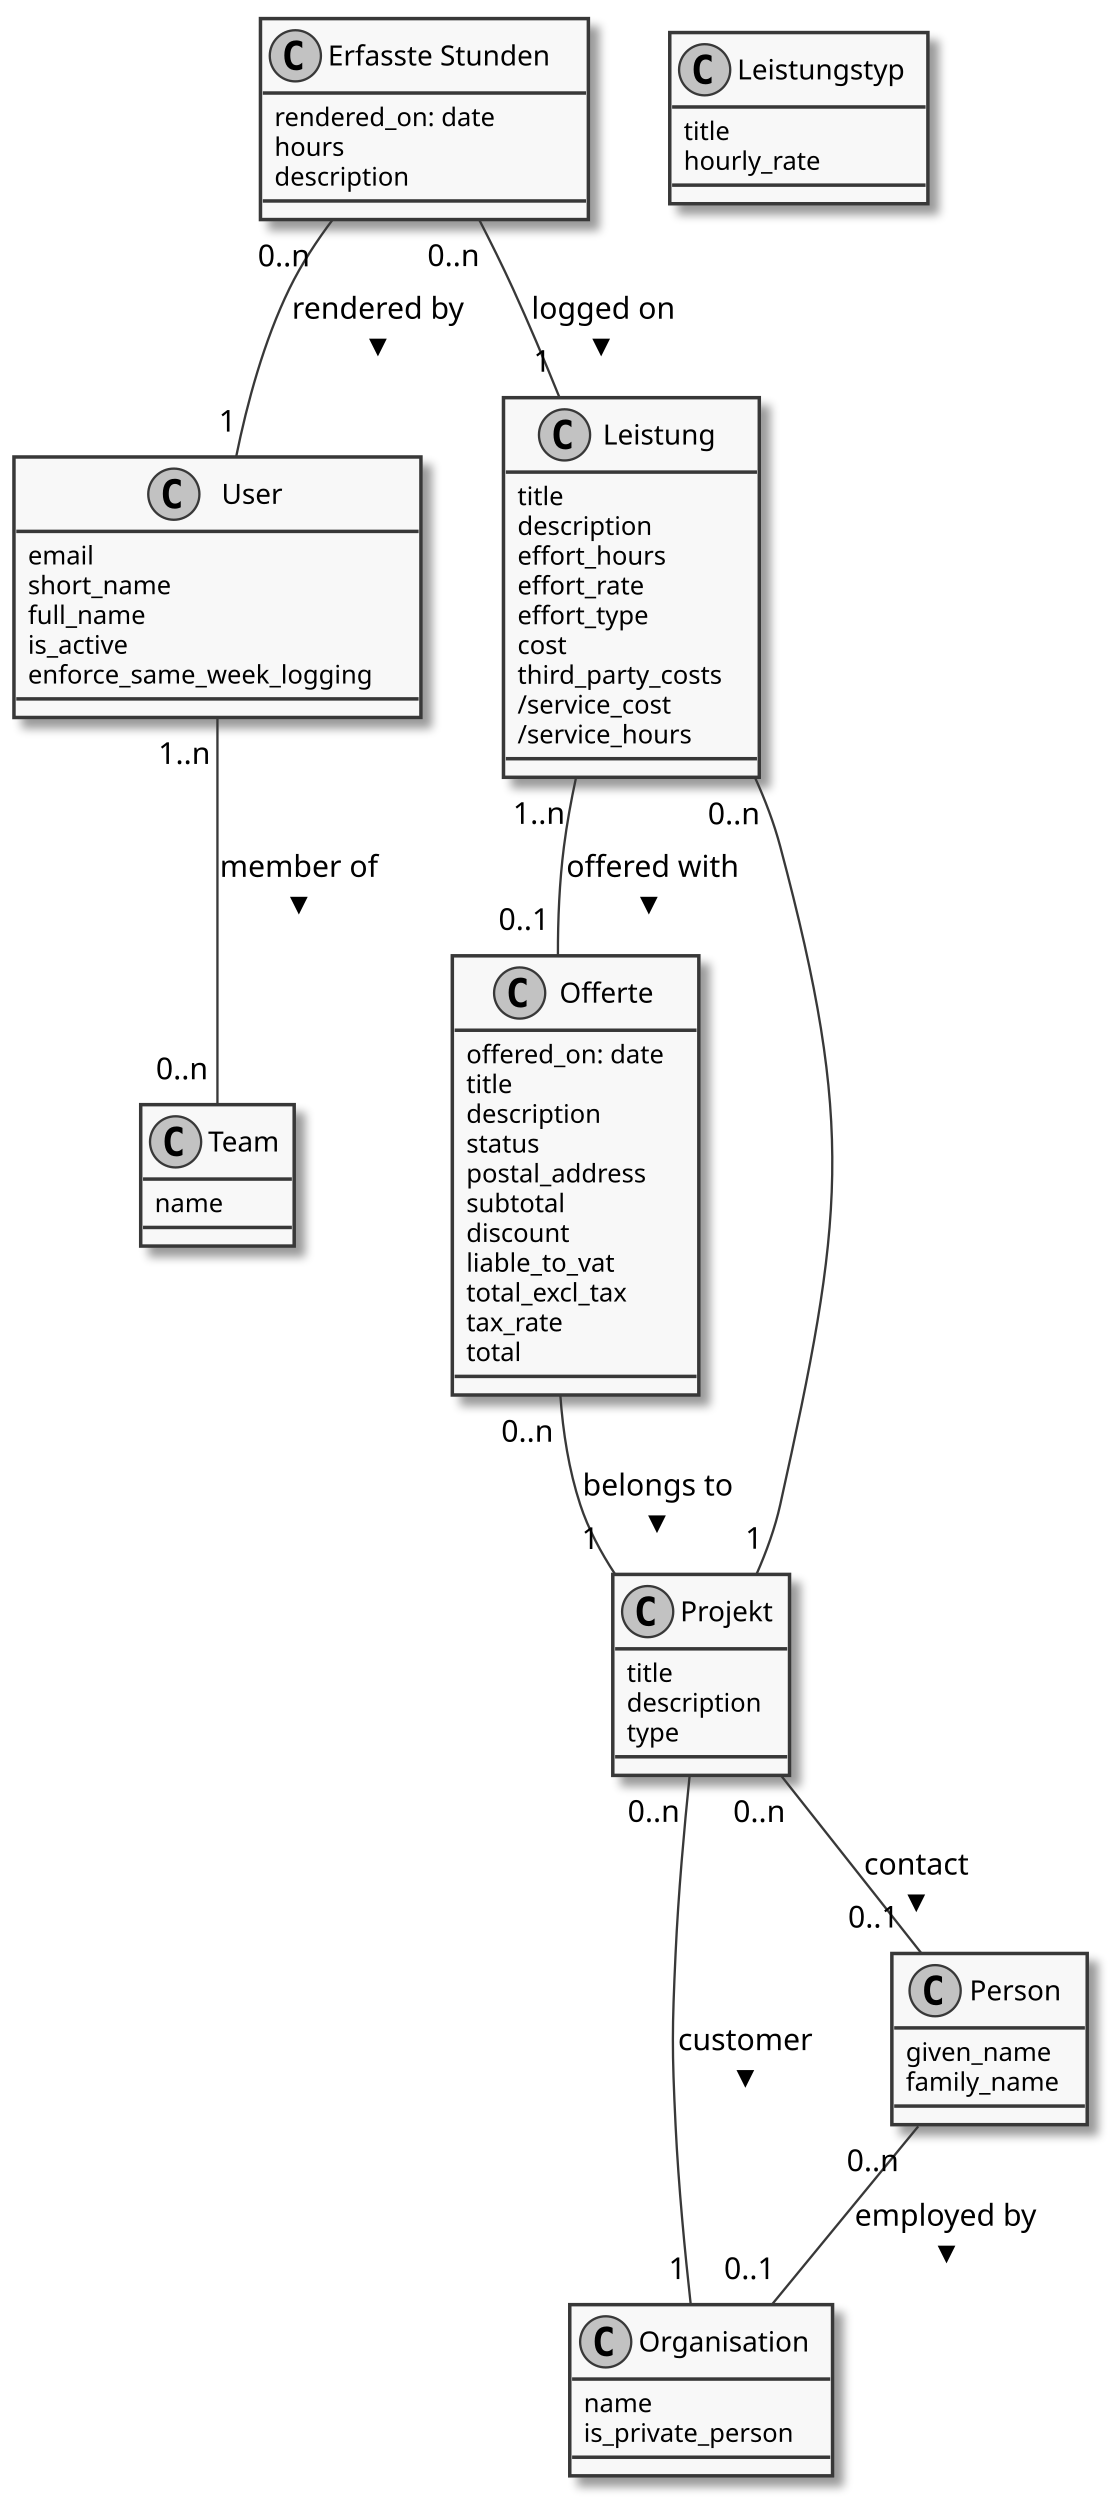
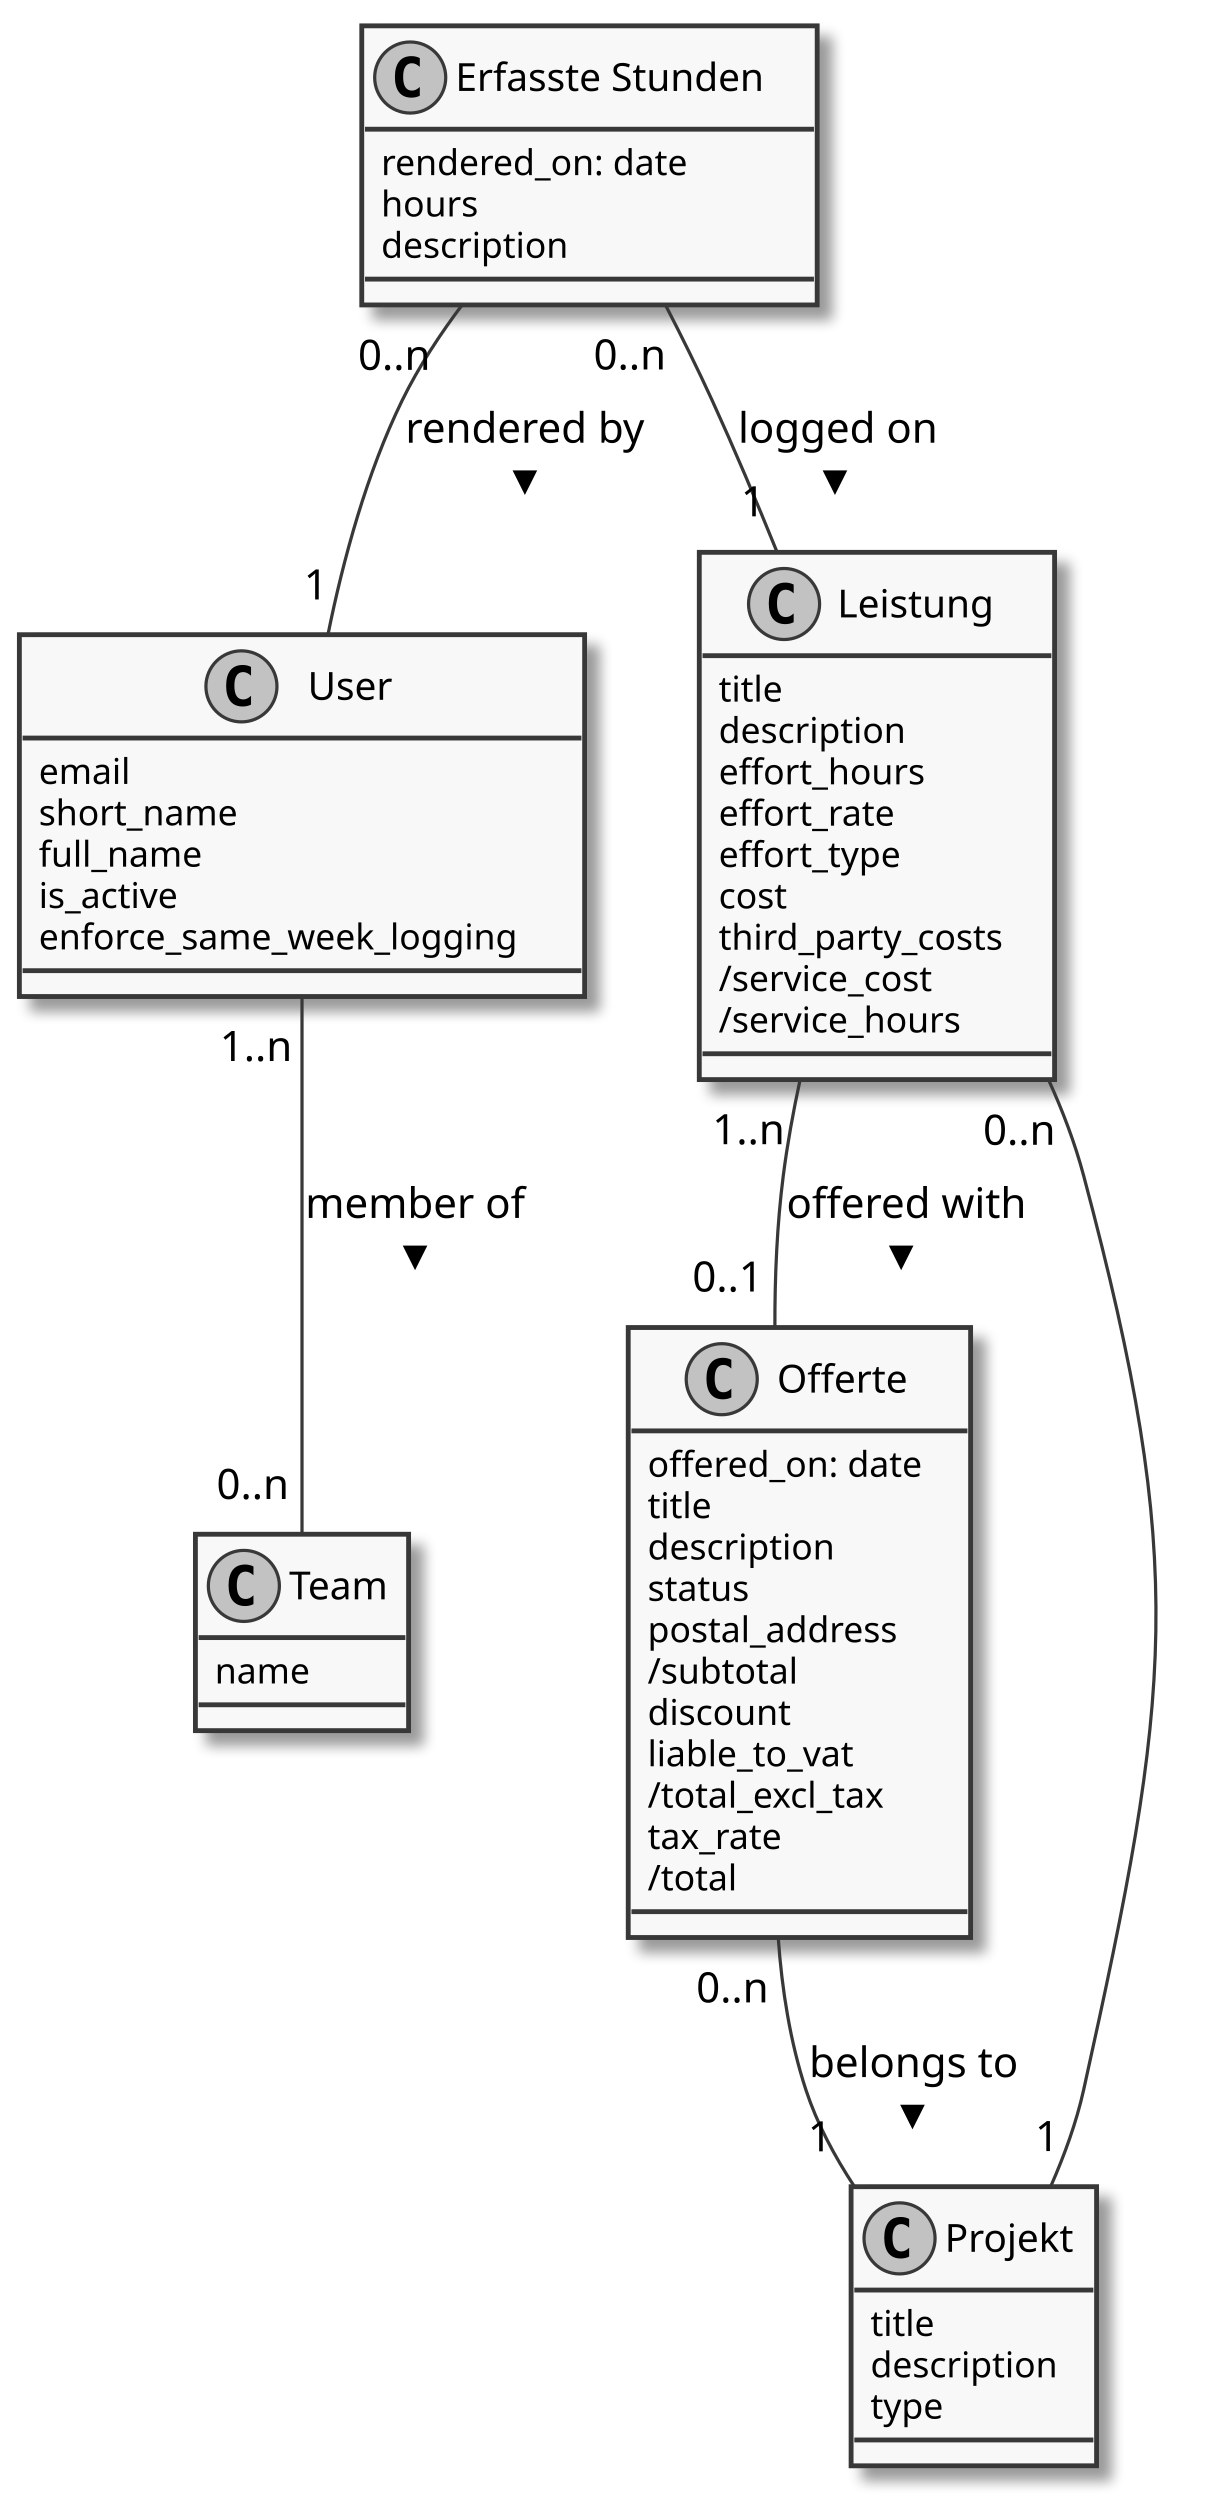
- <svg xmlns="http://www.w3.org/2000/svg" contentScriptType="application/ecmascript" contentStyleType="text/css" height="1075px" preserveAspectRatio="none" style="width:478px;height:1075px;" version="1.1" viewBox="0 0 478 1075" width="478px" zoomAndPan="magnify">
+ <svg xmlns="http://www.w3.org/2000/svg" contentScriptType="application/ecmascript" contentStyleType="text/css" height="774px" preserveAspectRatio="none" style="width:379px;height:774px;" version="1.1" viewBox="0 0 379 774" width="379px" zoomAndPan="magnify">
  <defs>
-     <filter height="300%" id="f1o1j75pi70okb" width="300%" x="-1" y="-1">
+     <filter height="300%" id="f18e9kdb3xaguo" width="300%" x="-1" y="-1">
      <feGaussianBlur result="blurOut" stdDeviation="2.0" />
      <feColorMatrix in="blurOut" result="blurOut2" type="matrix" values="0 0 0 0 0 0 0 0 0 0 0 0 0 0 0 0 0 0 .4 0" />
      <feOffset dx="4.0" dy="4.0" in="blurOut2" result="blurOut3" />
      <feBlend in="SourceGraphic" in2="blurOut3" mode="normal" />
    </filter>
  </defs>
  <g>
-     <rect fill="#F8F8F8" filter="url(#f1o1j75pi70okb)" height="60.805" id="Team" style="stroke: #383838; stroke-width: 1.5;" width="66" x="60.5" y="475" />
+     <rect fill="#F8F8F8" filter="url(#f18e9kdb3xaguo)" height="60.805" id="Team" style="stroke: #383838; stroke-width: 1.5;" width="66" x="60.5" y="475" />
    <ellipse cx="75.5" cy="491" fill="#C2C2C2" rx="11" ry="11" style="stroke: #383838; stroke-width: 1.0;" />
    <path d="M78.469,496.641 Q77.891,496.938 77.25,497.078 Q76.609,497.234 75.906,497.234 Q73.406,497.234 72.078,495.594 Q70.766,493.938 70.766,490.812 Q70.766,487.688 72.078,486.031 Q73.406,484.375 75.906,484.375 Q76.609,484.375 77.25,484.531 Q77.906,484.688 78.469,484.984 L78.469,487.703 Q77.844,487.125 77.25,486.859 Q76.656,486.578 76.031,486.578 Q74.688,486.578 74,487.656 Q73.312,488.719 73.312,490.812 Q73.312,492.906 74,493.984 Q74.688,495.047 76.031,495.047 Q76.656,495.047 77.25,494.781 Q77.844,494.5 78.469,493.922 L78.469,496.641 Z " />
    <text fill="#000000" font-family="sans-serif" font-size="12" lengthAdjust="spacingAndGlyphs" textLength="34" x="89.5" y="495.154">Team</text>
    <line style="stroke: #383838; stroke-width: 1.5;" x1="61.5" x2="125.5" y1="507" y2="507" />
    <text fill="#000000" font-family="sans-serif" font-size="11" lengthAdjust="spacingAndGlyphs" textLength="32" x="66.5" y="521.21">name</text>
    <line style="stroke: #383838; stroke-width: 1.5;" x1="61.5" x2="125.5" y1="527.805" y2="527.805" />
-     <rect fill="#F8F8F8" filter="url(#f1o1j75pi70okb)" height="112.023" id="User" style="stroke: #383838; stroke-width: 1.5;" width="175" x="6" y="196.5" />
+     <rect fill="#F8F8F8" filter="url(#f18e9kdb3xaguo)" height="112.023" id="User" style="stroke: #383838; stroke-width: 1.5;" width="175" x="6" y="196.5" />
    <ellipse cx="74.75" cy="212.5" fill="#C2C2C2" rx="11" ry="11" style="stroke: #383838; stroke-width: 1.0;" />
    <path d="M77.719,218.141 Q77.141,218.438 76.5,218.578 Q75.859,218.734 75.156,218.734 Q72.656,218.734 71.328,217.094 Q70.016,215.438 70.016,212.312 Q70.016,209.188 71.328,207.531 Q72.656,205.875 75.156,205.875 Q75.859,205.875 76.5,206.031 Q77.156,206.188 77.719,206.484 L77.719,209.203 Q77.094,208.625 76.5,208.359 Q75.906,208.078 75.281,208.078 Q73.938,208.078 73.25,209.156 Q72.562,210.219 72.562,212.312 Q72.562,214.406 73.25,215.484 Q73.938,216.547 75.281,216.547 Q75.906,216.547 76.5,216.281 Q77.094,216 77.719,215.422 L77.719,218.141 Z " />
    <text fill="#000000" font-family="sans-serif" font-size="12" lengthAdjust="spacingAndGlyphs" textLength="29" x="95.25" y="216.654">User</text>
    <line style="stroke: #383838; stroke-width: 1.5;" x1="7" x2="180" y1="228.5" y2="228.5" />
    <text fill="#000000" font-family="sans-serif" font-size="11" lengthAdjust="spacingAndGlyphs" textLength="31" x="12" y="242.71">email</text>
    <text fill="#000000" font-family="sans-serif" font-size="11" lengthAdjust="spacingAndGlyphs" textLength="68" x="12" y="255.515">short_name</text>
    <text fill="#000000" font-family="sans-serif" font-size="11" lengthAdjust="spacingAndGlyphs" textLength="55" x="12" y="268.32">full_name</text>
    <text fill="#000000" font-family="sans-serif" font-size="11" lengthAdjust="spacingAndGlyphs" textLength="49" x="12" y="281.125">is_active</text>
    <text fill="#000000" font-family="sans-serif" font-size="11" lengthAdjust="spacingAndGlyphs" textLength="163" x="12" y="293.929">enforce_same_week_logging</text>
    <line style="stroke: #383838; stroke-width: 1.5;" x1="7" x2="180" y1="300.523" y2="300.523" />
-     <rect fill="#F8F8F8" filter="url(#f1o1j75pi70okb)" height="73.609" id="Organisation" style="stroke: #383838; stroke-width: 1.5;" width="113" x="245" y="991" />
-     <ellipse cx="260.45" cy="1007" fill="#C2C2C2" rx="11" ry="11" style="stroke: #383838; stroke-width: 1.0;" />
-     <path d="M263.419,1012.641 Q262.841,1012.938 262.2,1013.078 Q261.559,1013.234 260.856,1013.234 Q258.356,1013.234 257.028,1011.594 Q255.716,1009.938 255.716,1006.812 Q255.716,1003.688 257.028,1002.031 Q258.356,1000.375 260.856,1000.375 Q261.559,1000.375 262.2,1000.531 Q262.856,1000.688 263.419,1000.984 L263.419,1003.703 Q262.794,1003.125 262.2,1002.859 Q261.606,1002.578 260.981,1002.578 Q259.637,1002.578 258.95,1003.656 Q258.262,1004.719 258.262,1006.812 Q258.262,1008.906 258.95,1009.984 Q259.637,1011.047 260.981,1011.047 Q261.606,1011.047 262.2,1010.781 Q262.794,1010.5 263.419,1009.922 L263.419,1012.641 Z " />
-     <text fill="#000000" font-family="sans-serif" font-size="12" lengthAdjust="spacingAndGlyphs" textLength="80" x="274.55" y="1011.154">Organisation</text>
-     <line style="stroke: #383838; stroke-width: 1.5;" x1="246" x2="357" y1="1023" y2="1023" />
-     <text fill="#000000" font-family="sans-serif" font-size="11" lengthAdjust="spacingAndGlyphs" textLength="32" x="251" y="1037.21">name</text>
-     <text fill="#000000" font-family="sans-serif" font-size="11" lengthAdjust="spacingAndGlyphs" textLength="101" x="251" y="1050.015">is_private_person</text>
-     <line style="stroke: #383838; stroke-width: 1.5;" x1="246" x2="357" y1="1056.609" y2="1056.609" />
-     <rect fill="#F8F8F8" filter="url(#f1o1j75pi70okb)" height="73.609" id="Person" style="stroke: #383838; stroke-width: 1.5;" width="84" x="383.5" y="840" />
-     <ellipse cx="402.1" cy="856" fill="#C2C2C2" rx="11" ry="11" style="stroke: #383838; stroke-width: 1.0;" />
-     <path d="M405.069,861.641 Q404.491,861.938 403.85,862.078 Q403.209,862.234 402.506,862.234 Q400.006,862.234 398.678,860.594 Q397.366,858.938 397.366,855.812 Q397.366,852.688 398.678,851.031 Q400.006,849.375 402.506,849.375 Q403.209,849.375 403.85,849.531 Q404.506,849.688 405.069,849.984 L405.069,852.703 Q404.444,852.125 403.85,851.859 Q403.256,851.578 402.631,851.578 Q401.288,851.578 400.6,852.656 Q399.913,853.719 399.913,855.812 Q399.913,857.906 400.6,858.984 Q401.288,860.047 402.631,860.047 Q403.256,860.047 403.85,859.781 Q404.444,859.5 405.069,858.922 L405.069,861.641 Z " />
-     <text fill="#000000" font-family="sans-serif" font-size="12" lengthAdjust="spacingAndGlyphs" textLength="44" x="416.9" y="860.154">Person</text>
-     <line style="stroke: #383838; stroke-width: 1.5;" x1="384.5" x2="466.5" y1="872" y2="872" />
-     <text fill="#000000" font-family="sans-serif" font-size="11" lengthAdjust="spacingAndGlyphs" textLength="68" x="389.5" y="886.21">given_name</text>
-     <text fill="#000000" font-family="sans-serif" font-size="11" lengthAdjust="spacingAndGlyphs" textLength="72" x="389.5" y="899.015">family_name</text>
-     <line style="stroke: #383838; stroke-width: 1.5;" x1="384.5" x2="466.5" y1="905.609" y2="905.609" />
-     <rect fill="#F8F8F8" filter="url(#f1o1j75pi70okb)" height="86.414" id="Erfasste Stunden" style="stroke: #383838; stroke-width: 1.5;" width="141" x="112" y="8" />
+     <rect fill="#F8F8F8" filter="url(#f18e9kdb3xaguo)" height="86.414" id="Erfasste Stunden" style="stroke: #383838; stroke-width: 1.5;" width="141" x="112" y="8" />
    <ellipse cx="127" cy="24" fill="#C2C2C2" rx="11" ry="11" style="stroke: #383838; stroke-width: 1.0;" />
    <path d="M129.969,29.641 Q129.391,29.938 128.75,30.078 Q128.109,30.234 127.406,30.234 Q124.906,30.234 123.578,28.594 Q122.266,26.938 122.266,23.812 Q122.266,20.688 123.578,19.031 Q124.906,17.375 127.406,17.375 Q128.109,17.375 128.75,17.531 Q129.406,17.688 129.969,17.984 L129.969,20.703 Q129.344,20.125 128.75,19.859 Q128.156,19.578 127.531,19.578 Q126.188,19.578 125.5,20.656 Q124.812,21.719 124.812,23.812 Q124.812,25.906 125.5,26.984 Q126.188,28.047 127.531,28.047 Q128.156,28.047 128.75,27.781 Q129.344,27.5 129.969,26.922 L129.969,29.641 Z " />
    <text fill="#000000" font-family="sans-serif" font-size="12" lengthAdjust="spacingAndGlyphs" textLength="109" x="141" y="28.154">Erfasste Stunden</text>
    <line style="stroke: #383838; stroke-width: 1.5;" x1="113" x2="252" y1="40" y2="40" />
    <text fill="#000000" font-family="sans-serif" font-size="11" lengthAdjust="spacingAndGlyphs" textLength="105" x="118" y="54.21">rendered_on: date</text>
    <text fill="#000000" font-family="sans-serif" font-size="11" lengthAdjust="spacingAndGlyphs" textLength="33" x="118" y="67.015">hours</text>
    <text fill="#000000" font-family="sans-serif" font-size="11" lengthAdjust="spacingAndGlyphs" textLength="63" x="118" y="79.82">description</text>
    <line style="stroke: #383838; stroke-width: 1.5;" x1="113" x2="252" y1="86.414" y2="86.414" />
-     <rect fill="#F8F8F8" filter="url(#f1o1j75pi70okb)" height="188.852" id="Offerte" style="stroke: #383838; stroke-width: 1.5;" width="106" x="194.5" y="411" />
+     <rect fill="#F8F8F8" filter="url(#f18e9kdb3xaguo)" height="188.852" id="Offerte" style="stroke: #383838; stroke-width: 1.5;" width="106" x="194.5" y="411" />
    <ellipse cx="223.45" cy="427" fill="#C2C2C2" rx="11" ry="11" style="stroke: #383838; stroke-width: 1.0;" />
    <path d="M226.419,432.641 Q225.841,432.938 225.2,433.078 Q224.559,433.234 223.856,433.234 Q221.356,433.234 220.028,431.594 Q218.716,429.938 218.716,426.812 Q218.716,423.688 220.028,422.031 Q221.356,420.375 223.856,420.375 Q224.559,420.375 225.2,420.531 Q225.856,420.688 226.419,420.984 L226.419,423.703 Q225.794,423.125 225.2,422.859 Q224.606,422.578 223.981,422.578 Q222.637,422.578 221.95,423.656 Q221.262,424.719 221.262,426.812 Q221.262,428.906 221.95,429.984 Q222.637,431.047 223.981,431.047 Q224.606,431.047 225.2,430.781 Q225.794,430.5 226.419,429.922 L226.419,432.641 Z " />
    <text fill="#000000" font-family="sans-serif" font-size="12" lengthAdjust="spacingAndGlyphs" textLength="43" x="240.55" y="431.154">Offerte</text>
    <line style="stroke: #383838; stroke-width: 1.5;" x1="195.5" x2="299.5" y1="443" y2="443" />
    <text fill="#000000" font-family="sans-serif" font-size="11" lengthAdjust="spacingAndGlyphs" textLength="94" x="200.5" y="457.21">offered_on: date</text>
    <text fill="#000000" font-family="sans-serif" font-size="11" lengthAdjust="spacingAndGlyphs" textLength="21" x="200.5" y="470.015">title</text>
    <text fill="#000000" font-family="sans-serif" font-size="11" lengthAdjust="spacingAndGlyphs" textLength="63" x="200.5" y="482.82">description</text>
    <text fill="#000000" font-family="sans-serif" font-size="11" lengthAdjust="spacingAndGlyphs" textLength="36" x="200.5" y="495.625">status</text>
    <text fill="#000000" font-family="sans-serif" font-size="11" lengthAdjust="spacingAndGlyphs" textLength="88" x="200.5" y="508.429">postal_address</text>
-     <text fill="#000000" font-family="sans-serif" font-size="11" lengthAdjust="spacingAndGlyphs" textLength="46" x="200.5" y="521.234">subtotal</text>
+     <text fill="#000000" font-family="sans-serif" font-size="11" lengthAdjust="spacingAndGlyphs" textLength="50" x="200.5" y="521.234">/subtotal</text>
    <text fill="#000000" font-family="sans-serif" font-size="11" lengthAdjust="spacingAndGlyphs" textLength="48" x="200.5" y="534.039">discount</text>
    <text fill="#000000" font-family="sans-serif" font-size="11" lengthAdjust="spacingAndGlyphs" textLength="70" x="200.5" y="546.843">liable_to_vat</text>
-     <text fill="#000000" font-family="sans-serif" font-size="11" lengthAdjust="spacingAndGlyphs" textLength="76" x="200.5" y="559.648">total_excl_tax</text>
+     <text fill="#000000" font-family="sans-serif" font-size="11" lengthAdjust="spacingAndGlyphs" textLength="80" x="200.5" y="559.648">/total_excl_tax</text>
    <text fill="#000000" font-family="sans-serif" font-size="11" lengthAdjust="spacingAndGlyphs" textLength="46" x="200.5" y="572.453">tax_rate</text>
-     <text fill="#000000" font-family="sans-serif" font-size="11" lengthAdjust="spacingAndGlyphs" textLength="25" x="200.5" y="585.257">total</text>
+     <text fill="#000000" font-family="sans-serif" font-size="11" lengthAdjust="spacingAndGlyphs" textLength="29" x="200.5" y="585.257">/total</text>
    <line style="stroke: #383838; stroke-width: 1.5;" x1="195.5" x2="299.5" y1="591.852" y2="591.852" />
-     <rect fill="#F8F8F8" filter="url(#f1o1j75pi70okb)" height="86.414" id="Projekt" style="stroke: #383838; stroke-width: 1.5;" width="76" x="263.5" y="677" />
+     <rect fill="#F8F8F8" filter="url(#f18e9kdb3xaguo)" height="86.414" id="Projekt" style="stroke: #383838; stroke-width: 1.5;" width="76" x="263.5" y="677" />
    <ellipse cx="278.5" cy="693" fill="#C2C2C2" rx="11" ry="11" style="stroke: #383838; stroke-width: 1.0;" />
    <path d="M281.469,698.641 Q280.891,698.938 280.25,699.078 Q279.609,699.234 278.906,699.234 Q276.406,699.234 275.078,697.594 Q273.766,695.938 273.766,692.812 Q273.766,689.688 275.078,688.031 Q276.406,686.375 278.906,686.375 Q279.609,686.375 280.25,686.531 Q280.906,686.688 281.469,686.984 L281.469,689.703 Q280.844,689.125 280.25,688.859 Q279.656,688.578 279.031,688.578 Q277.688,688.578 277,689.656 Q276.312,690.719 276.312,692.812 Q276.312,694.906 277,695.984 Q277.688,697.047 279.031,697.047 Q279.656,697.047 280.25,696.781 Q280.844,696.5 281.469,695.922 L281.469,698.641 Z " />
    <text fill="#000000" font-family="sans-serif" font-size="12" lengthAdjust="spacingAndGlyphs" textLength="44" x="292.5" y="697.154">Projekt</text>
    <line style="stroke: #383838; stroke-width: 1.5;" x1="264.5" x2="338.5" y1="709" y2="709" />
    <text fill="#000000" font-family="sans-serif" font-size="11" lengthAdjust="spacingAndGlyphs" textLength="21" x="269.5" y="723.21">title</text>
    <text fill="#000000" font-family="sans-serif" font-size="11" lengthAdjust="spacingAndGlyphs" textLength="63" x="269.5" y="736.015">description</text>
    <text fill="#000000" font-family="sans-serif" font-size="11" lengthAdjust="spacingAndGlyphs" textLength="24" x="269.5" y="748.82">type</text>
    <line style="stroke: #383838; stroke-width: 1.5;" x1="264.5" x2="338.5" y1="755.414" y2="755.414" />
-     <rect fill="#F8F8F8" filter="url(#f1o1j75pi70okb)" height="163.242" id="Leistung" style="stroke: #383838; stroke-width: 1.5;" width="110" x="216.5" y="171" />
+     <rect fill="#F8F8F8" filter="url(#f18e9kdb3xaguo)" height="163.242" id="Leistung" style="stroke: #383838; stroke-width: 1.5;" width="110" x="216.5" y="171" />
    <ellipse cx="242.75" cy="187" fill="#C2C2C2" rx="11" ry="11" style="stroke: #383838; stroke-width: 1.0;" />
    <path d="M245.719,192.641 Q245.141,192.938 244.5,193.078 Q243.859,193.234 243.156,193.234 Q240.656,193.234 239.328,191.594 Q238.016,189.938 238.016,186.812 Q238.016,183.688 239.328,182.031 Q240.656,180.375 243.156,180.375 Q243.859,180.375 244.5,180.531 Q245.156,180.688 245.719,180.984 L245.719,183.703 Q245.094,183.125 244.5,182.859 Q243.906,182.578 243.281,182.578 Q241.938,182.578 241.25,183.656 Q240.562,184.719 240.562,186.812 Q240.562,188.906 241.25,189.984 Q241.938,191.047 243.281,191.047 Q243.906,191.047 244.5,190.781 Q245.094,190.5 245.719,189.922 L245.719,192.641 Z " />
    <text fill="#000000" font-family="sans-serif" font-size="12" lengthAdjust="spacingAndGlyphs" textLength="53" x="259.25" y="191.154">Leistung</text>
    <line style="stroke: #383838; stroke-width: 1.5;" x1="217.5" x2="325.5" y1="203" y2="203" />
    <text fill="#000000" font-family="sans-serif" font-size="11" lengthAdjust="spacingAndGlyphs" textLength="21" x="222.5" y="217.21">title</text>
    <text fill="#000000" font-family="sans-serif" font-size="11" lengthAdjust="spacingAndGlyphs" textLength="63" x="222.5" y="230.015">description</text>
    <text fill="#000000" font-family="sans-serif" font-size="11" lengthAdjust="spacingAndGlyphs" textLength="70" x="222.5" y="242.82">effort_hours</text>
    <text fill="#000000" font-family="sans-serif" font-size="11" lengthAdjust="spacingAndGlyphs" textLength="60" x="222.5" y="255.625">effort_rate</text>
    <text fill="#000000" font-family="sans-serif" font-size="11" lengthAdjust="spacingAndGlyphs" textLength="61" x="222.5" y="268.429">effort_type</text>
    <text fill="#000000" font-family="sans-serif" font-size="11" lengthAdjust="spacingAndGlyphs" textLength="24" x="222.5" y="281.234">cost</text>
    <text fill="#000000" font-family="sans-serif" font-size="11" lengthAdjust="spacingAndGlyphs" textLength="98" x="222.5" y="294.039">third_party_costs</text>
    <text fill="#000000" font-family="sans-serif" font-size="11" lengthAdjust="spacingAndGlyphs" textLength="75" x="222.5" y="306.843">/service_cost</text>
    <text fill="#000000" font-family="sans-serif" font-size="11" lengthAdjust="spacingAndGlyphs" textLength="84" x="222.5" y="319.648">/service_hours</text>
    <line style="stroke: #383838; stroke-width: 1.5;" x1="217.5" x2="325.5" y1="326.242" y2="326.242" />
-     <rect fill="#F8F8F8" filter="url(#f1o1j75pi70okb)" height="73.609" id="Leistungstyp" style="stroke: #383838; stroke-width: 1.5;" width="111" x="288" y="14" />
-     <ellipse cx="303" cy="30" fill="#C2C2C2" rx="11" ry="11" style="stroke: #383838; stroke-width: 1.0;" />
-     <path d="M305.969,35.641 Q305.391,35.938 304.75,36.078 Q304.109,36.234 303.406,36.234 Q300.906,36.234 299.578,34.594 Q298.266,32.938 298.266,29.812 Q298.266,26.688 299.578,25.031 Q300.906,23.375 303.406,23.375 Q304.109,23.375 304.75,23.531 Q305.406,23.688 305.969,23.984 L305.969,26.703 Q305.344,26.125 304.75,25.859 Q304.156,25.578 303.531,25.578 Q302.188,25.578 301.5,26.656 Q300.812,27.719 300.812,29.812 Q300.812,31.906 301.5,32.984 Q302.188,34.047 303.531,34.047 Q304.156,34.047 304.75,33.781 Q305.344,33.5 305.969,32.922 L305.969,35.641 Z " />
-     <text fill="#000000" font-family="sans-serif" font-size="12" lengthAdjust="spacingAndGlyphs" textLength="79" x="317" y="34.154">Leistungstyp</text>
-     <line style="stroke: #383838; stroke-width: 1.5;" x1="289" x2="398" y1="46" y2="46" />
-     <text fill="#000000" font-family="sans-serif" font-size="11" lengthAdjust="spacingAndGlyphs" textLength="21" x="294" y="60.21">title</text>
-     <text fill="#000000" font-family="sans-serif" font-size="11" lengthAdjust="spacingAndGlyphs" textLength="64" x="294" y="73.015">hourly_rate</text>
-     <line style="stroke: #383838; stroke-width: 1.5;" x1="289" x2="398" y1="79.609" y2="79.609" />
    <path d="M93.5,308.649 C93.5,359.892 93.5,433.719 93.5,474.856 " fill="none" id="User-Team" style="stroke: #383838; stroke-width: 1.0;" />
    <text fill="#000000" font-family="sans-serif" font-size="13" lengthAdjust="spacingAndGlyphs" textLength="71" x="94.5" y="377.067">member of</text>
    <polygon fill="#000000" points="125.5,386.133,128.5,392.133,131.5,386.133,125.5,386.133" style="stroke: #000000; stroke-width: 1.0;" />
    <text fill="#000000" font-family="sans-serif" font-size="13" lengthAdjust="spacingAndGlyphs" textLength="24" x="68.037" y="328.48">1..n</text>
    <text fill="#000000" font-family="sans-serif" font-size="13" lengthAdjust="spacingAndGlyphs" textLength="24" x="67.025" y="464.09">0..n</text>
-     <path d="M394.848,914.326 C375.699,937.644 351.137,967.556 332.014,990.842 " fill="none" id="Person-Organisation" style="stroke: #383838; stroke-width: 1.0;" />
-     <text fill="#000000" font-family="sans-serif" font-size="13" lengthAdjust="spacingAndGlyphs" textLength="82" x="367.5" y="957.067">employed by</text>
-     <polygon fill="#000000" points="404,966.133,407,972.133,410,966.133,404,966.133" style="stroke: #000000; stroke-width: 1.0;" />
-     <text fill="#000000" font-family="sans-serif" font-size="13" lengthAdjust="spacingAndGlyphs" textLength="24" x="364.051" y="933.579">0..n</text>
-     <text fill="#000000" font-family="sans-serif" font-size="13" lengthAdjust="spacingAndGlyphs" textLength="24" x="311.312" y="980.001">0..1</text>
    <path d="M143.307,94.088 C136.247,103.457 129.541,113.672 124.5,124 C113.528,146.48 106.28,173.112 101.573,196.286 " fill="none" id="Erfasste Stunden-User" style="stroke: #383838; stroke-width: 1.0;" />
    <text fill="#000000" font-family="sans-serif" font-size="13" lengthAdjust="spacingAndGlyphs" textLength="77" x="125.5" y="137.067">rendered by</text>
    <polygon fill="#000000" points="159.5,146.133,162.5,152.133,165.5,146.133,159.5,146.133" style="stroke: #000000; stroke-width: 1.0;" />
    <text fill="#000000" font-family="sans-serif" font-size="13" lengthAdjust="spacingAndGlyphs" textLength="24" x="110.828" y="114.51">0..n</text>
    <text fill="#000000" font-family="sans-serif" font-size="13" lengthAdjust="spacingAndGlyphs" textLength="8" x="94.069" y="185.595">1</text>
    <path d="M205.943,94.259 C210.937,103.954 216.044,114.255 220.5,124 C227.337,138.952 234.167,155.103 240.504,170.74 " fill="none" id="Erfasste Stunden-Leistung" style="stroke: #383838; stroke-width: 1.0;" />
    <text fill="#000000" font-family="sans-serif" font-size="13" lengthAdjust="spacingAndGlyphs" textLength="63" x="228.5" y="137.067">logged on</text>
    <polygon fill="#000000" points="255.5,146.133,258.5,152.133,261.5,146.133,255.5,146.133" style="stroke: #000000; stroke-width: 1.0;" />
    <text fill="#000000" font-family="sans-serif" font-size="13" lengthAdjust="spacingAndGlyphs" textLength="24" x="183.767" y="114.394">0..n</text>
    <text fill="#000000" font-family="sans-serif" font-size="13" lengthAdjust="spacingAndGlyphs" textLength="8" x="229.387" y="159.853">1</text>
    <path d="M240.954,600.052 C242.073,615.997 244.644,632.174 249.5,647 C252.891,657.351 258.315,667.499 264.407,676.782 " fill="none" id="Offerte-Projekt" style="stroke: #383838; stroke-width: 1.0;" />
    <text fill="#000000" font-family="sans-serif" font-size="13" lengthAdjust="spacingAndGlyphs" textLength="67" x="250.5" y="643.067">belongs to</text>
    <polygon fill="#000000" points="279.5,652.133,282.5,658.133,285.5,652.133,279.5,652.133" style="stroke: #000000; stroke-width: 1.0;" />
    <text fill="#000000" font-family="sans-serif" font-size="13" lengthAdjust="spacingAndGlyphs" textLength="24" x="215.534" y="619.943">0..n</text>
    <text fill="#000000" font-family="sans-serif" font-size="13" lengthAdjust="spacingAndGlyphs" textLength="8" x="250.115" y="666.061">1</text>
-     <path d="M335.712,763.317 C354.709,787.369 378.094,816.978 396.236,839.948 " fill="none" id="Projekt-Person" style="stroke: #383838; stroke-width: 1.0;" />
-     <text fill="#000000" font-family="sans-serif" font-size="13" lengthAdjust="spacingAndGlyphs" textLength="48" x="371.5" y="806.067">contact</text>
-     <polygon fill="#000000" points="391,815.133,394,821.133,397,815.133,391,815.133" style="stroke: #000000; stroke-width: 1.0;" />
-     <text fill="#000000" font-family="sans-serif" font-size="13" lengthAdjust="spacingAndGlyphs" textLength="24" x="315.252" y="783.46">0..n</text>
-     <text fill="#000000" font-family="sans-serif" font-size="13" lengthAdjust="spacingAndGlyphs" textLength="24" x="364.628" y="828.849">0..1</text>
-     <path d="M296.572,763.259 C294.219,786.055 291.666,814.503 290.5,840 C288.997,872.855 288.919,881.149 290.5,914 C291.738,939.72 294.538,968.59 297.003,990.842 " fill="none" id="Projekt-Organisation" style="stroke: #383838; stroke-width: 1.0;" />
-     <text fill="#000000" font-family="sans-serif" font-size="13" lengthAdjust="spacingAndGlyphs" textLength="61" x="291.5" y="881.567">customer</text>
-     <polygon fill="#000000" points="317.5,890.633,320.5,896.633,323.5,890.633,317.5,890.633" style="stroke: #000000; stroke-width: 1.0;" />
-     <text fill="#000000" font-family="sans-serif" font-size="13" lengthAdjust="spacingAndGlyphs" textLength="24" x="269.874" y="783.393">0..n</text>
-     <text fill="#000000" font-family="sans-serif" font-size="13" lengthAdjust="spacingAndGlyphs" textLength="8" x="287.49" y="980.001">1</text>
    <path d="M247.72,334.24 C245.573,344.193 243.744,354.278 242.5,364 C240.566,379.117 239.862,395.212 239.906,410.923 " fill="none" id="Leistung-Offerte" style="stroke: #383838; stroke-width: 1.0;" />
    <text fill="#000000" font-family="sans-serif" font-size="13" lengthAdjust="spacingAndGlyphs" textLength="74" x="243.5" y="377.067">offered with</text>
    <polygon fill="#000000" points="276,386.133,279,392.133,282,386.133,276,386.133" style="stroke: #000000; stroke-width: 1.0;" />
    <text fill="#000000" font-family="sans-serif" font-size="13" lengthAdjust="spacingAndGlyphs" textLength="24" x="220.533" y="354.25">1..n</text>
    <text fill="#000000" font-family="sans-serif" font-size="13" lengthAdjust="spacingAndGlyphs" textLength="24" x="214.345" y="399.867">0..1</text>
    <path d="M324.561,334.152 C329.013,343.908 332.826,353.971 335.5,364 C367.9,485.533 362.695,524.197 335.5,647 C333.293,656.965 329.58,667.182 325.4,676.698 " fill="none" id="Leistung-Projekt" style="stroke: #383838; stroke-width: 1.0;" />
    <text fill="#000000" font-family="sans-serif" font-size="13" lengthAdjust="spacingAndGlyphs" textLength="24" x="304.346" y="354.432">0..n</text>
    <text fill="#000000" font-family="sans-serif" font-size="13" lengthAdjust="spacingAndGlyphs" textLength="8" x="320.447" y="665.965">1</text>
  </g>
</svg>
